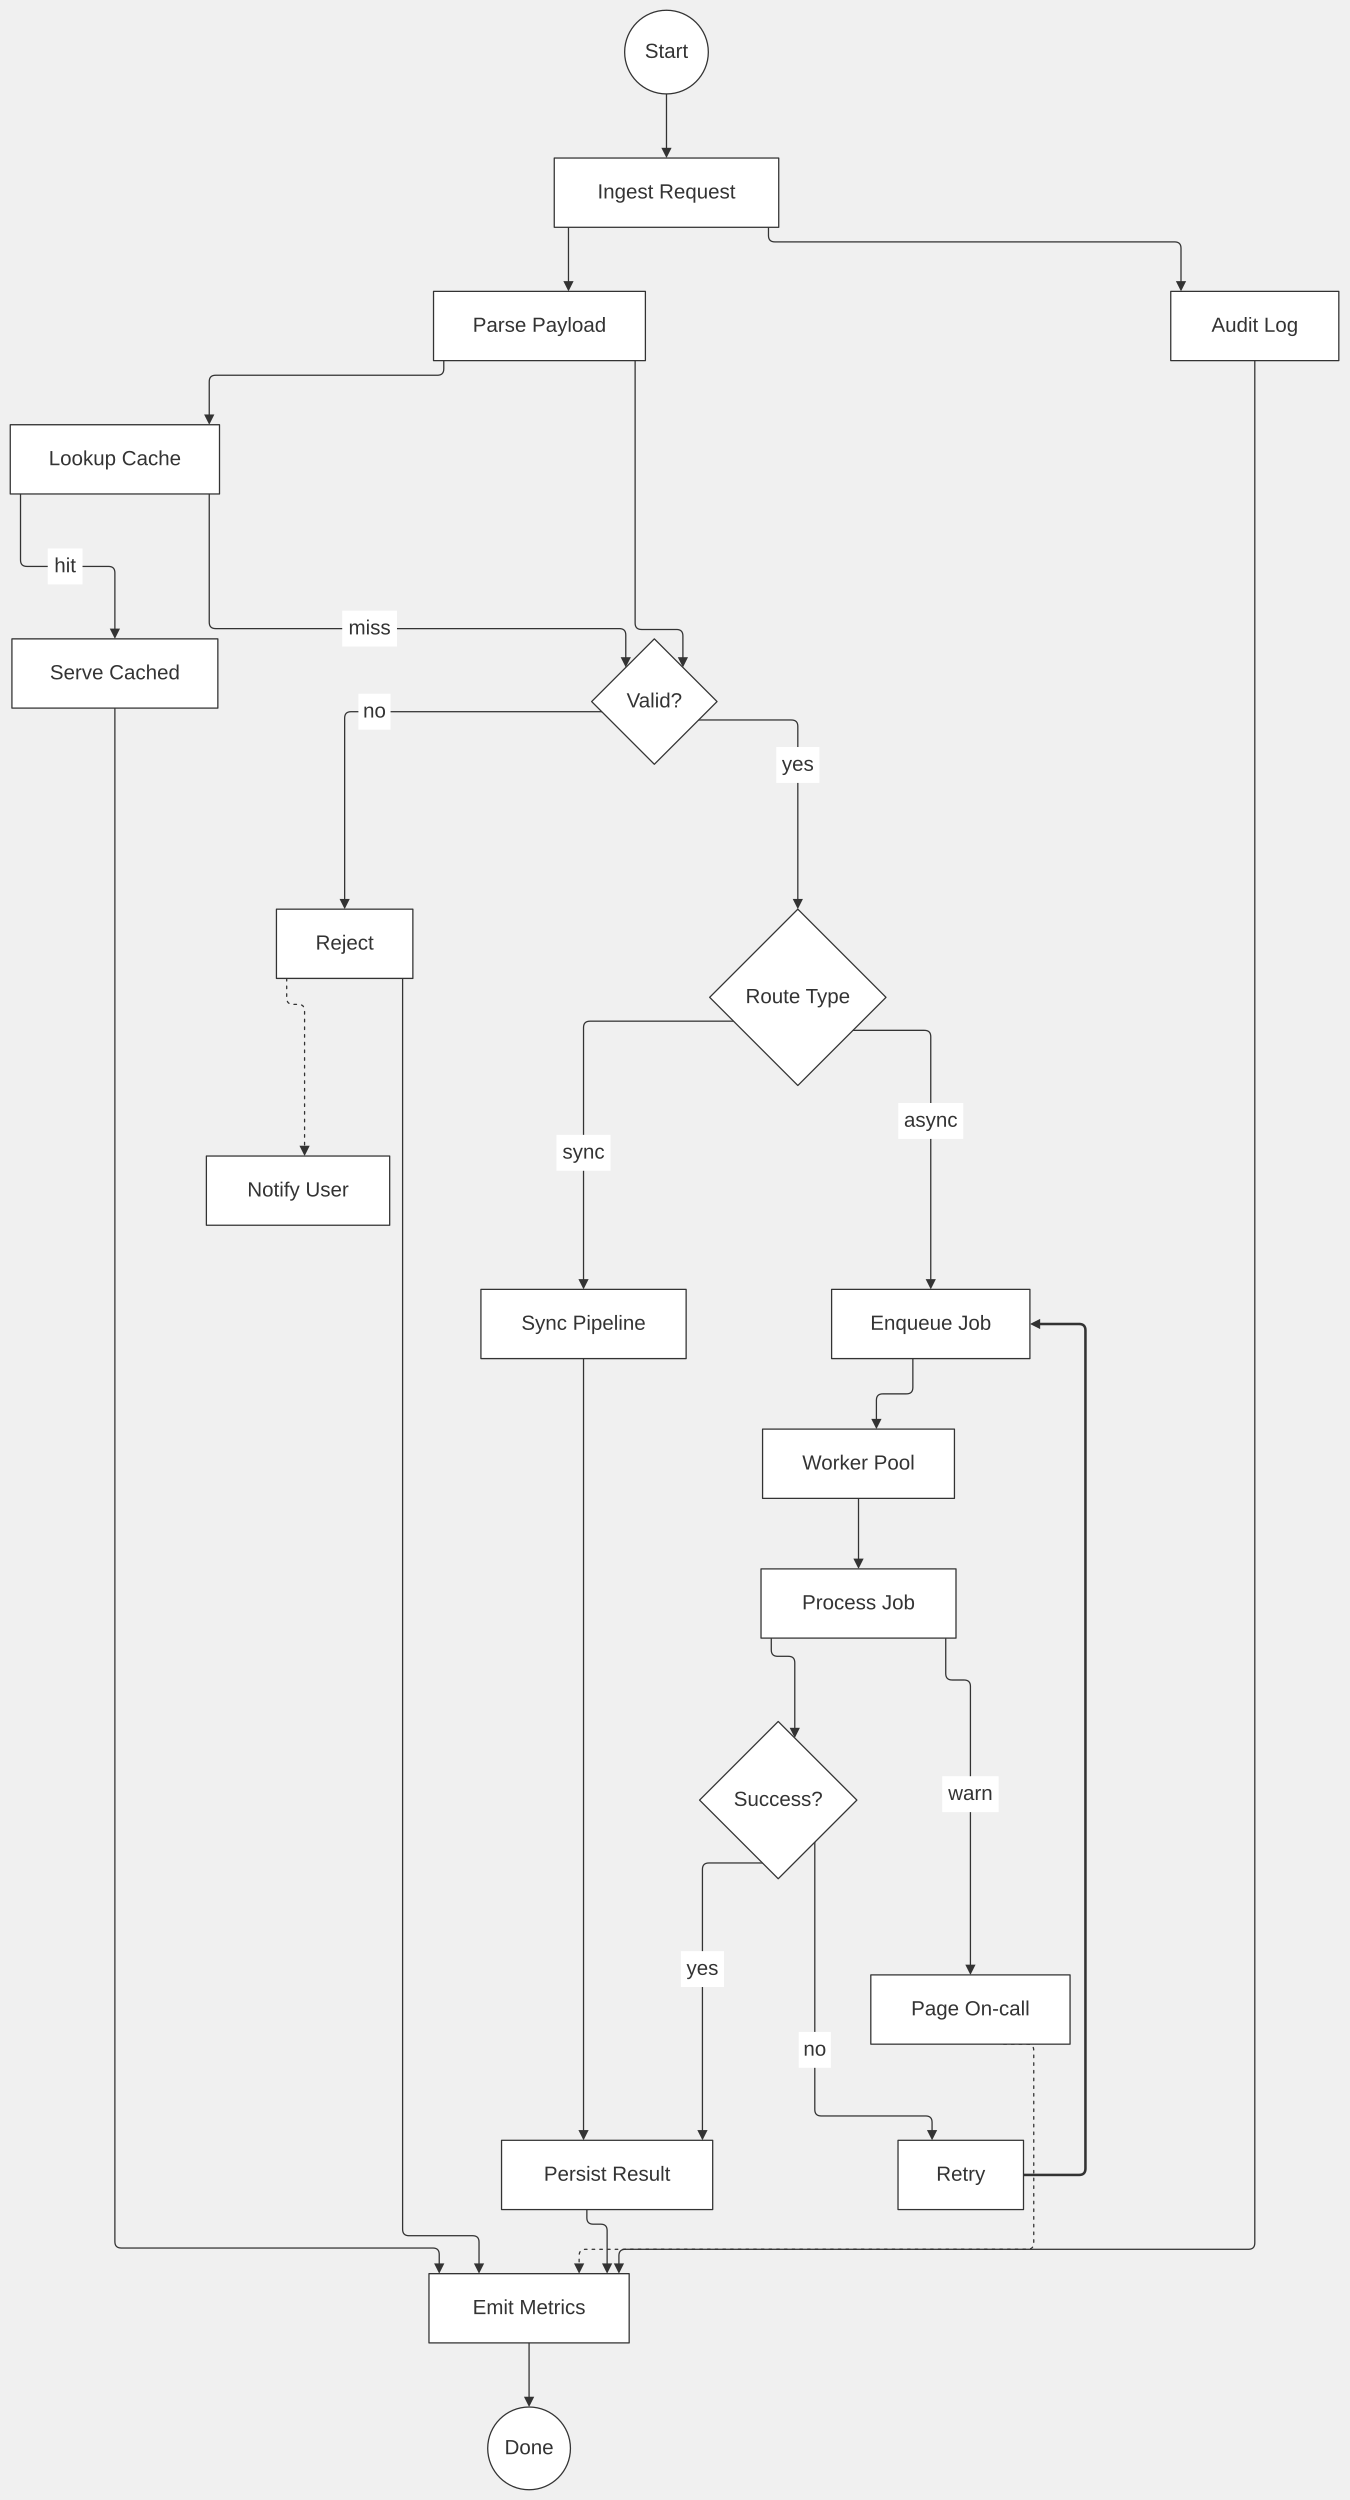
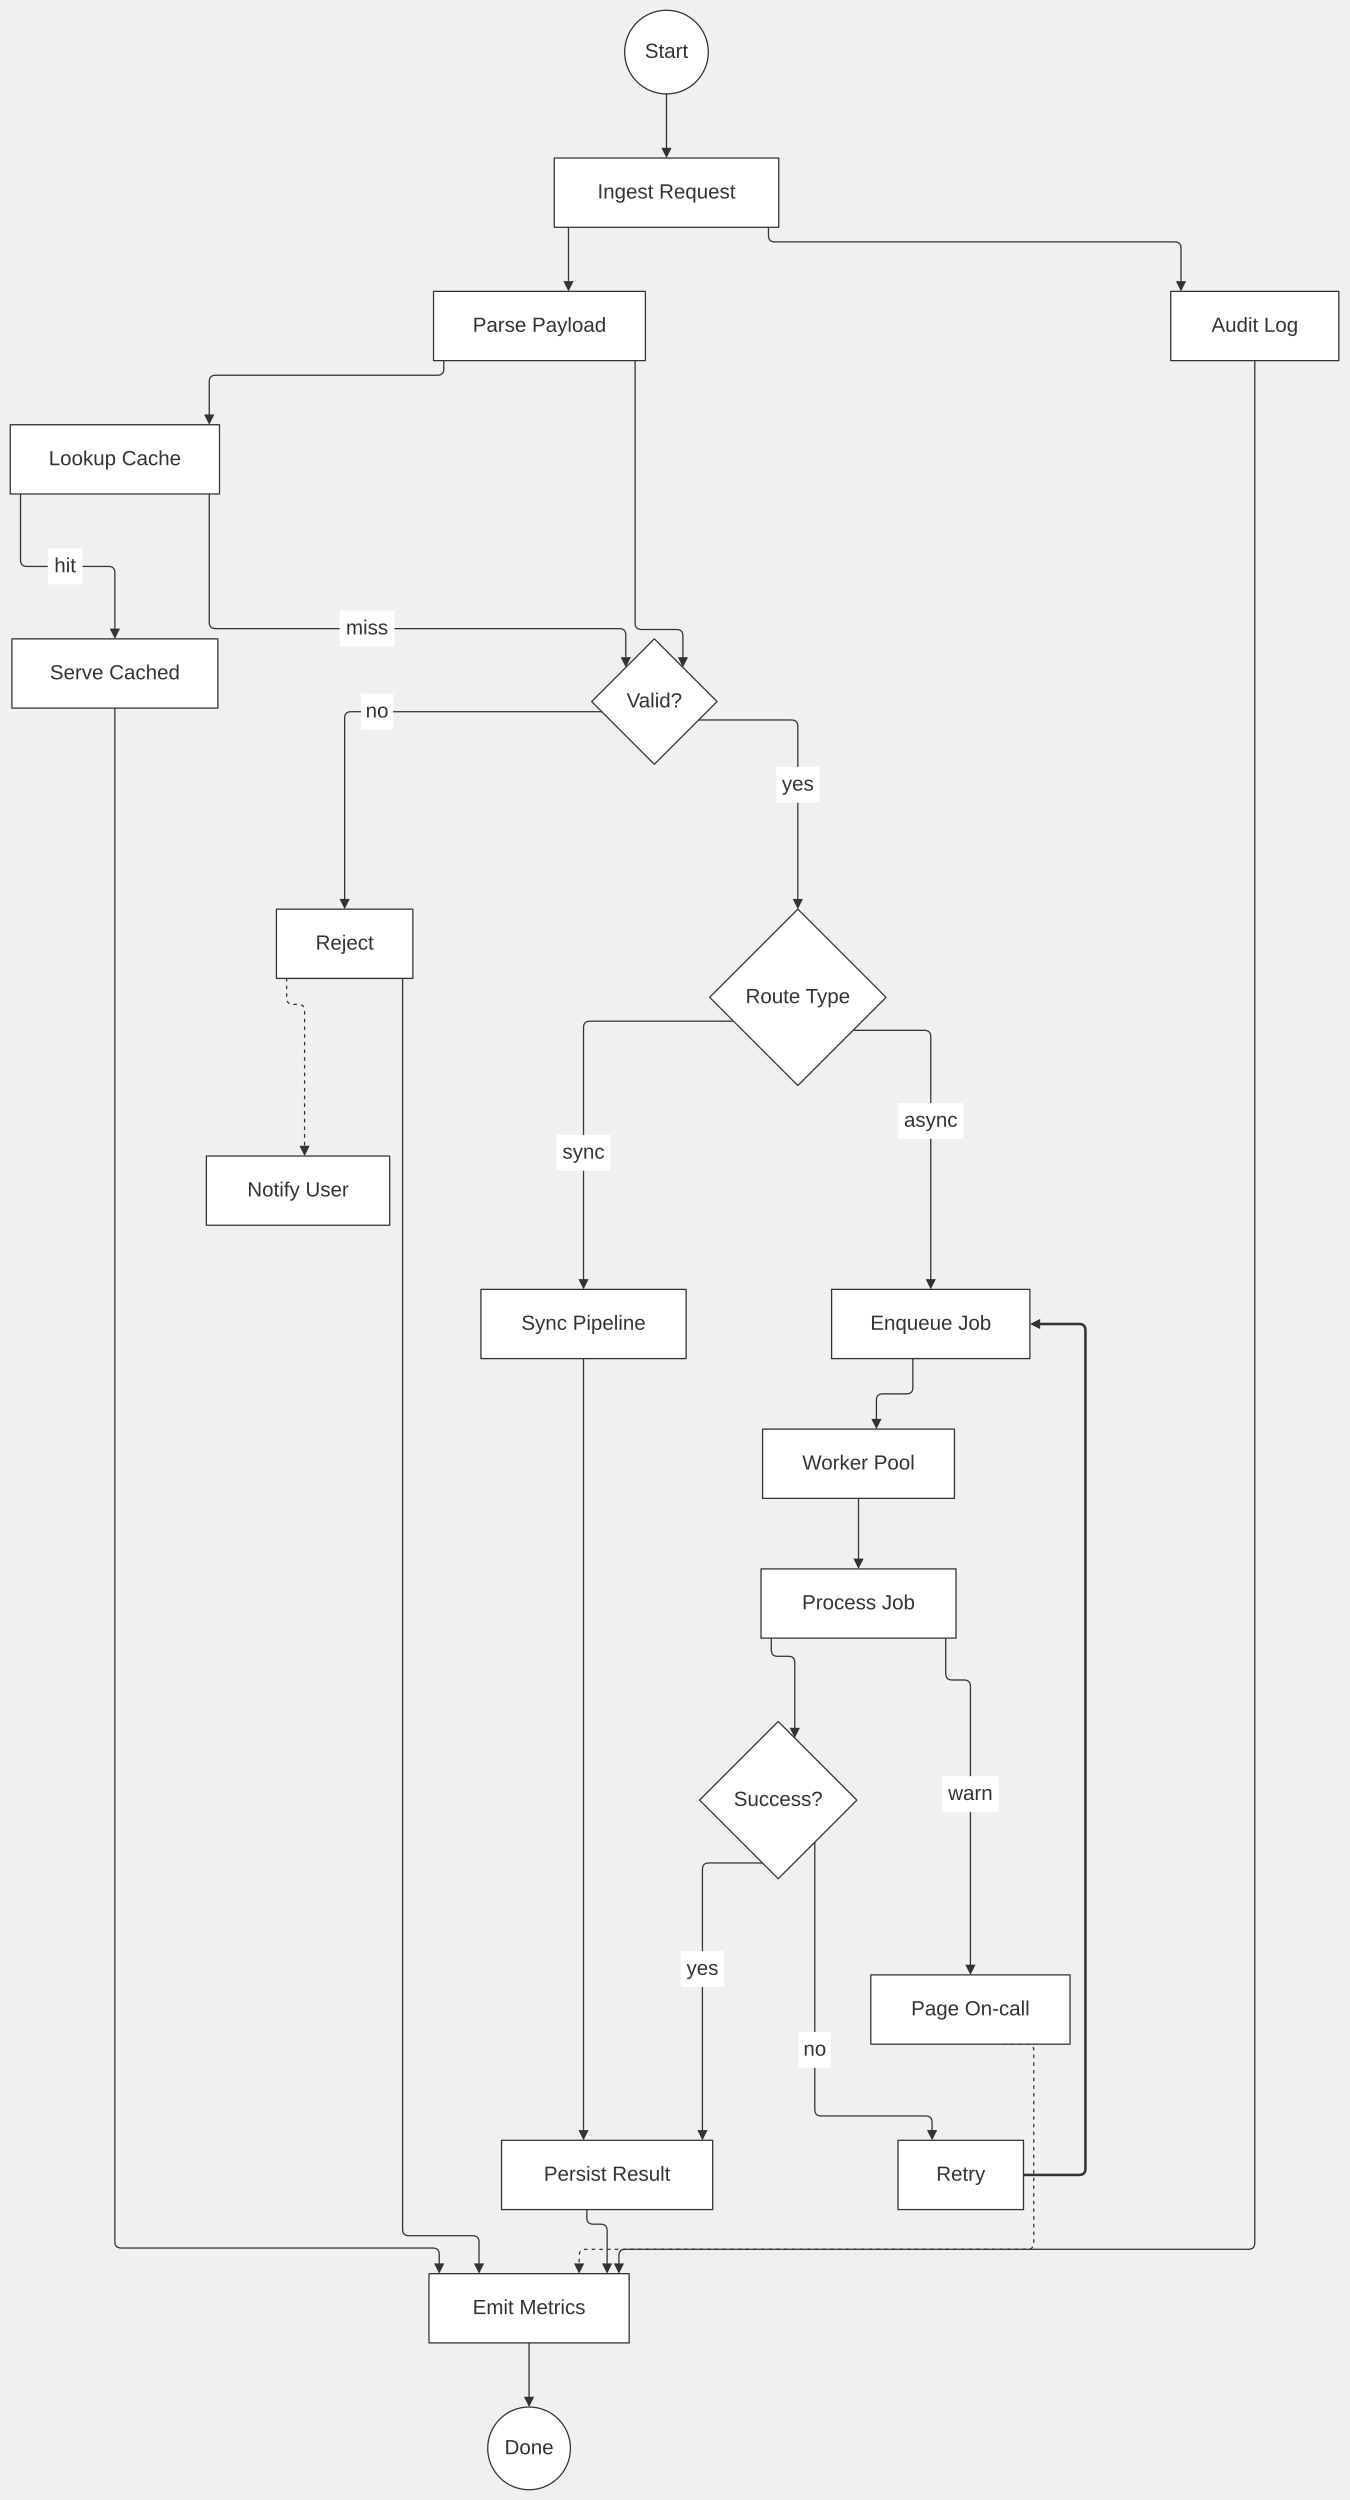
<svg xmlns="http://www.w3.org/2000/svg" width="100%" viewBox="0 0 1052.17 1949.78" style="max-width: 1052.17px; background-color: transparent;" font-family="&quot;trebuchet ms&quot;, verdana, arial, sans-serif" font-size="16.00">
  <defs>
    <marker id="arrowhead" viewBox="0 0 10.00 10.00" refX="5.00" refY="5.00" markerWidth="8.00" markerHeight="8.00" orient="auto-start-reverse" markerUnits="userSpaceOnUse">
      <path d="M 0 0 L 10.00 5.00 L 0 10.00 z" fill="#333" />
    </marker>
  </defs>
  <g transform="translate(0.00,0.00)">
    <g class="edgePaths">
      <path d="M519.80,73.26 L519.80,119.26" stroke="#333" stroke-width="1.00" fill="none" stroke-linecap="round" stroke-linejoin="round" marker-end="url(#arrowhead)" />
      <path d="M443.36,177.26 L443.36,223.26" stroke="#333" stroke-width="1.00" fill="none" stroke-linecap="round" stroke-linejoin="round" marker-end="url(#arrowhead)" />
      <path d="M495.34,281.26 L495.34,485.94 Q495.34,490.94 500.34,490.94 L527.60,490.94 Q532.60,490.94 532.60,495.94 L532.60,516.54" stroke="#333" stroke-width="1.00" fill="none" stroke-linecap="round" stroke-linejoin="round" marker-end="url(#arrowhead)" />
      <path d="M469.33,555.07 L273.80,555.07 Q268.80,555.07 268.80,560.07 L268.80,705.07" stroke="#333" stroke-width="1.00" fill="none" stroke-linecap="round" stroke-linejoin="round" marker-end="url(#arrowhead)" />
      <path d="M223.60,763.07 L223.60,778.32 Q223.60,783.32 228.60,783.32 L232.54,783.32 Q237.54,783.32 237.54,788.32 L237.54,897.59" stroke="#333" stroke-width="1.00" fill="none" stroke-linecap="round" stroke-linejoin="round" stroke-dasharray="2.00,4.00" marker-end="url(#arrowhead)" />
      <path d="M314.00,763.07 L314.00,1738.66 Q314.00,1743.66 319.00,1743.66 L368.60,1743.66 Q373.60,1743.66 373.60,1748.66 L373.60,1769.26" stroke="#333" stroke-width="1.00" fill="none" stroke-linecap="round" stroke-linejoin="round" marker-end="url(#arrowhead)" />
      <path d="M544.86,561.53 L617.23,561.53 Q622.23,561.53 622.23,566.53 L622.23,705.07" stroke="#333" stroke-width="1.00" fill="none" stroke-linecap="round" stroke-linejoin="round" marker-end="url(#arrowhead)" />
      <path d="M572.09,796.44 L460.10,796.44 Q455.10,796.44 455.10,801.44 L455.10,1001.59" stroke="#333" stroke-width="1.00" fill="none" stroke-linecap="round" stroke-linejoin="round" marker-end="url(#arrowhead)" />
      <path d="M665.25,803.57 L720.91,803.57 Q725.91,803.57 725.91,808.57 L725.91,1001.59" stroke="#333" stroke-width="1.00" fill="none" stroke-linecap="round" stroke-linejoin="round" marker-end="url(#arrowhead)" />
      <path d="M711.95,1059.59 L711.95,1082.09 Q711.95,1087.09 706.95,1087.09 L688.52,1087.09 Q683.52,1087.09 683.52,1092.09 L683.52,1110.59" stroke="#333" stroke-width="1.00" fill="none" stroke-linecap="round" stroke-linejoin="round" marker-end="url(#arrowhead)" />
      <path d="M669.56,1168.59 L669.56,1219.59" stroke="#333" stroke-width="1.00" fill="none" stroke-linecap="round" stroke-linejoin="round" marker-end="url(#arrowhead)" />
      <path d="M601.53,1277.59 L601.53,1286.78 Q601.53,1291.78 606.53,1291.78 L614.86,1291.78 Q619.86,1291.78 619.86,1296.78 L619.86,1351.51" stroke="#333" stroke-width="1.00" fill="none" stroke-linecap="round" stroke-linejoin="round" marker-end="url(#arrowhead)" />
      <path d="M635.47,1436.73 L635.47,1645.26 Q635.47,1650.26 640.47,1650.26 L721.93,1650.26 Q726.93,1650.26 726.93,1655.26 L726.93,1665.26" stroke="#333" stroke-width="1.00" fill="none" stroke-linecap="round" stroke-linejoin="round" marker-end="url(#arrowhead)" />
      <path d="M798.24,1696.26 L841.55,1696.26 Q846.55,1696.26 846.55,1691.26 L846.55,1037.59 Q846.55,1032.59 841.55,1032.59 L807.24,1032.59" stroke="#333" stroke-width="2.00" fill="none" stroke-linecap="round" stroke-linejoin="round" marker-end="url(#arrowhead)" />
      <path d="M594.64,1452.96 L552.84,1452.96 Q547.84,1452.96 547.84,1457.96 L547.84,1665.26" stroke="#333" stroke-width="1.00" fill="none" stroke-linecap="round" stroke-linejoin="round" marker-end="url(#arrowhead)" />
      <path d="M455.10,1059.59 L455.10,1665.26" stroke="#333" stroke-width="1.00" fill="none" stroke-linecap="round" stroke-linejoin="round" marker-end="url(#arrowhead)" />
      <path d="M457.70,1723.26 L457.70,1729.66 Q457.70,1734.66 462.70,1734.66 L468.50,1734.66 Q473.50,1734.66 473.50,1739.66 L473.50,1769.26" stroke="#333" stroke-width="1.00" fill="none" stroke-linecap="round" stroke-linejoin="round" marker-end="url(#arrowhead)" />
      <path d="M346.11,281.26 L346.11,287.66 Q346.11,292.66 341.11,292.66 L168.19,292.66 Q163.19,292.66 163.19,297.66 L163.19,327.26" stroke="#333" stroke-width="1.00" fill="none" stroke-linecap="round" stroke-linejoin="round" marker-end="url(#arrowhead)" />
      <path d="M16.00,385.26 L16.00,436.76 Q16.00,441.76 21.00,441.76 L84.60,441.76 Q89.60,441.76 89.60,446.76 L89.60,494.26" stroke="#333" stroke-width="1.00" fill="none" stroke-linecap="round" stroke-linejoin="round" marker-end="url(#arrowhead)" />
      <path d="M89.60,552.26 L89.60,1748.26 Q89.60,1753.26 94.60,1753.26 L337.56,1753.26 Q342.56,1753.26 342.56,1758.26 L342.56,1769.26" stroke="#333" stroke-width="1.00" fill="none" stroke-linecap="round" stroke-linejoin="round" marker-end="url(#arrowhead)" />
      <path d="M163.19,385.26 L163.19,485.26 Q163.19,490.26 168.19,490.26 L483.05,490.26 Q488.05,490.26 488.05,495.26 L488.05,516.54" stroke="#333" stroke-width="1.00" fill="none" stroke-linecap="round" stroke-linejoin="round" marker-end="url(#arrowhead)" />
      <path d="M599.34,177.26 L599.34,183.66 Q599.34,188.66 604.34,188.66 L916.08,188.66 Q921.08,188.66 921.08,193.66 L921.08,223.26" stroke="#333" stroke-width="1.00" fill="none" stroke-linecap="round" stroke-linejoin="round" marker-end="url(#arrowhead)" />
      <path d="M978.63,281.26 L978.63,1749.26 Q978.63,1754.26 973.63,1754.26 L487.70,1754.26 Q482.70,1754.26 482.70,1759.26 L482.70,1769.26" stroke="#333" stroke-width="1.00" fill="none" stroke-linecap="round" stroke-linejoin="round" marker-end="url(#arrowhead)" />
      <path d="M737.59,1277.59 L737.59,1305.25 Q737.59,1310.25 742.59,1310.25 L751.85,1310.25 Q756.85,1310.25 756.85,1315.25 L756.85,1536.26" stroke="#333" stroke-width="1.00" fill="none" stroke-linecap="round" stroke-linejoin="round" marker-end="url(#arrowhead)" />
      <path d="M782.87,1594.26 L801.24,1594.26 Q806.24,1594.26 806.24,1599.26 L806.24,1749.26 Q806.24,1754.26 801.24,1754.26 L456.67,1754.26 Q451.67,1754.26 451.67,1759.26 L451.67,1769.26" stroke="#333" stroke-width="1.00" fill="none" stroke-linecap="round" stroke-linejoin="round" stroke-dasharray="2.00,4.00" marker-end="url(#arrowhead)" />
      <path d="M412.63,1827.26 L412.63,1873.26" stroke="#333" stroke-width="1.00" fill="none" stroke-linecap="round" stroke-linejoin="round" marker-end="url(#arrowhead)" />
    </g>
    <g class="nodes">
      <ellipse cx="412.63" cy="1909.52" rx="32.26" ry="32.26" fill="white" stroke="#333" stroke-width="1.00" stroke-linejoin="round" />
      <text x="412.63" y="1909.52" text-anchor="middle" dominant-baseline="middle" fill="#333">Done</text>
      <rect x="679.15" y="1540.26" width="155.40" height="54.00" fill="white" stroke="#333" stroke-width="1.00" stroke-linejoin="round" />
      <text x="756.85" y="1567.26" text-anchor="middle" dominant-baseline="middle" fill="#333">Page On-call</text>
      <rect x="913.08" y="227.26" width="131.08" height="54.00" fill="white" stroke="#333" stroke-width="1.00" stroke-linejoin="round" />
      <text x="978.63" y="254.26" text-anchor="middle" dominant-baseline="middle" fill="#333">Audit Log</text>
      <rect x="8.00" y="331.26" width="163.19" height="54.00" fill="white" stroke="#333" stroke-width="1.00" stroke-linejoin="round" />
      <text x="89.60" y="358.26" text-anchor="middle" dominant-baseline="middle" fill="#333">Lookup Cache</text>
      <rect x="9.30" y="498.26" width="160.60" height="54.00" fill="white" stroke="#333" stroke-width="1.00" stroke-linejoin="round" />
      <text x="89.60" y="525.26" text-anchor="middle" dominant-baseline="middle" fill="#333">Serve Cached</text>
      <rect x="432.27" y="123.26" width="175.07" height="54.00" fill="white" stroke="#333" stroke-width="1.00" stroke-linejoin="round" />
      <text x="519.80" y="150.26" text-anchor="middle" dominant-baseline="middle" fill="#333">Ingest Request</text>
      <rect x="334.56" y="1773.26" width="156.14" height="54.00" fill="white" stroke="#333" stroke-width="1.00" stroke-linejoin="round" />
      <text x="412.63" y="1800.26" text-anchor="middle" dominant-baseline="middle" fill="#333">Emit Metrics</text>
      <rect x="160.96" y="901.59" width="142.96" height="54.00" fill="white" stroke="#333" stroke-width="1.00" stroke-linejoin="round" />
      <text x="232.44" y="928.59" text-anchor="middle" dominant-baseline="middle" fill="#333">Notify User</text>
      <rect x="338.11" y="227.26" width="165.24" height="54.00" fill="white" stroke="#333" stroke-width="1.00" stroke-linejoin="round" />
      <text x="420.72" y="254.26" text-anchor="middle" dominant-baseline="middle" fill="#333">Parse Payload</text>
      <rect x="391.16" y="1669.26" width="164.68" height="54.00" fill="white" stroke="#333" stroke-width="1.00" stroke-linejoin="round" />
      <text x="473.50" y="1696.26" text-anchor="middle" dominant-baseline="middle" fill="#333">Persist Result</text>
      <rect x="593.53" y="1223.59" width="152.06" height="54.00" fill="white" stroke="#333" stroke-width="1.00" stroke-linejoin="round" />
      <text x="669.56" y="1250.59" text-anchor="middle" dominant-baseline="middle" fill="#333">Process Job</text>
      <rect x="648.58" y="1005.59" width="154.66" height="54.00" fill="white" stroke="#333" stroke-width="1.00" stroke-linejoin="round" />
      <text x="725.91" y="1032.59" text-anchor="middle" dominant-baseline="middle" fill="#333">Enqueue Job</text>
      <rect x="215.60" y="709.07" width="106.40" height="54.00" fill="white" stroke="#333" stroke-width="1.00" stroke-linejoin="round" />
      <text x="268.80" y="736.07" text-anchor="middle" dominant-baseline="middle" fill="#333">Reject</text>
      <rect x="700.38" y="1669.26" width="97.86" height="54.00" fill="white" stroke="#333" stroke-width="1.00" stroke-linejoin="round" />
      <text x="749.31" y="1696.26" text-anchor="middle" dominant-baseline="middle" fill="#333">Retry</text>
      <polygon points="622.23,709.07 690.99,777.83 622.23,846.59 553.47,777.83" fill="white" stroke="#333" stroke-width="1.00" stroke-linejoin="round" />
      <text x="622.23" y="777.83" text-anchor="middle" dominant-baseline="middle" fill="#333">Route Type</text>
      <ellipse cx="519.80" cy="40.63" rx="32.63" ry="32.63" fill="white" stroke="#333" stroke-width="1.00" stroke-linejoin="round" />
      <text x="519.80" y="40.63" text-anchor="middle" dominant-baseline="middle" fill="#333">Start</text>
      <polygon points="606.94,1342.59 668.28,1403.92 606.94,1465.26 545.60,1403.92" fill="white" stroke="#333" stroke-width="1.00" stroke-linejoin="round" />
      <text x="606.94" y="1403.92" text-anchor="middle" dominant-baseline="middle" fill="#333">Success?</text>
      <rect x="375.08" y="1005.59" width="160.04" height="54.00" fill="white" stroke="#333" stroke-width="1.00" stroke-linejoin="round" />
      <text x="455.10" y="1032.59" text-anchor="middle" dominant-baseline="middle" fill="#333">Sync Pipeline</text>
      <polygon points="510.32,498.26 559.22,547.16 510.32,596.07 461.42,547.16" fill="white" stroke="#333" stroke-width="1.00" stroke-linejoin="round" />
      <text x="510.32" y="547.16" text-anchor="middle" dominant-baseline="middle" fill="#333">Valid?</text>
      <rect x="594.74" y="1114.59" width="149.64" height="54.00" fill="white" stroke="#333" stroke-width="1.00" stroke-linejoin="round" />
      <text x="669.56" y="1141.59" text-anchor="middle" dominant-baseline="middle" fill="#333">Worker Pool</text>
    </g>
    <g class="edgeLabels">
-       <rect x="279.52" y="541.07" width="25.08" height="28.00" fill="white" />
-       <text x="292.06" y="555.07" text-anchor="middle" dominant-baseline="middle" fill="#333">no</text>
-       <rect x="605.43" y="582.61" width="33.61" height="28.00" fill="white" />
-       <text x="622.23" y="596.61" text-anchor="middle" dominant-baseline="middle" fill="#333">yes</text>
+       <rect x="281.52" y="541.07" width="25.08" height="28.00" fill="white" />
+       <text x="294.06" y="555.07" text-anchor="middle" dominant-baseline="middle" fill="#333">no</text>
+       <rect x="605.43" y="598.07" width="33.61" height="28.00" fill="white" />
+       <text x="622.23" y="612.07" text-anchor="middle" dominant-baseline="middle" fill="#333">yes</text>
      <rect x="434.02" y="885.09" width="42.15" height="28.00" fill="white" />
      <text x="455.10" y="899.09" text-anchor="middle" dominant-baseline="middle" fill="#333">sync</text>
      <rect x="700.56" y="860.25" width="50.69" height="28.00" fill="white" />
      <text x="725.91" y="874.25" text-anchor="middle" dominant-baseline="middle" fill="#333">async</text>
      <rect x="622.93" y="1584.72" width="25.08" height="28.00" fill="white" />
      <text x="635.47" y="1598.72" text-anchor="middle" dominant-baseline="middle" fill="#333">no</text>
      <rect x="531.03" y="1521.71" width="33.61" height="28.00" fill="white" />
      <text x="547.84" y="1535.71" text-anchor="middle" dominant-baseline="middle" fill="#333">yes</text>
      <rect x="37.24" y="427.76" width="27.12" height="28.00" fill="white" />
      <text x="50.80" y="441.76" text-anchor="middle" dominant-baseline="middle" fill="#333">hit</text>
-       <rect x="266.90" y="476.26" width="42.71" height="28.00" fill="white" />
-       <text x="288.26" y="490.26" text-anchor="middle" dominant-baseline="middle" fill="#333">miss</text>
+       <rect x="264.90" y="476.26" width="42.71" height="28.00" fill="white" />
+       <text x="286.26" y="490.26" text-anchor="middle" dominant-baseline="middle" fill="#333">miss</text>
      <rect x="734.84" y="1385.29" width="44.01" height="28.00" fill="white" />
      <text x="756.85" y="1399.29" text-anchor="middle" dominant-baseline="middle" fill="#333">warn</text>
    </g>
  </g>
</svg>
